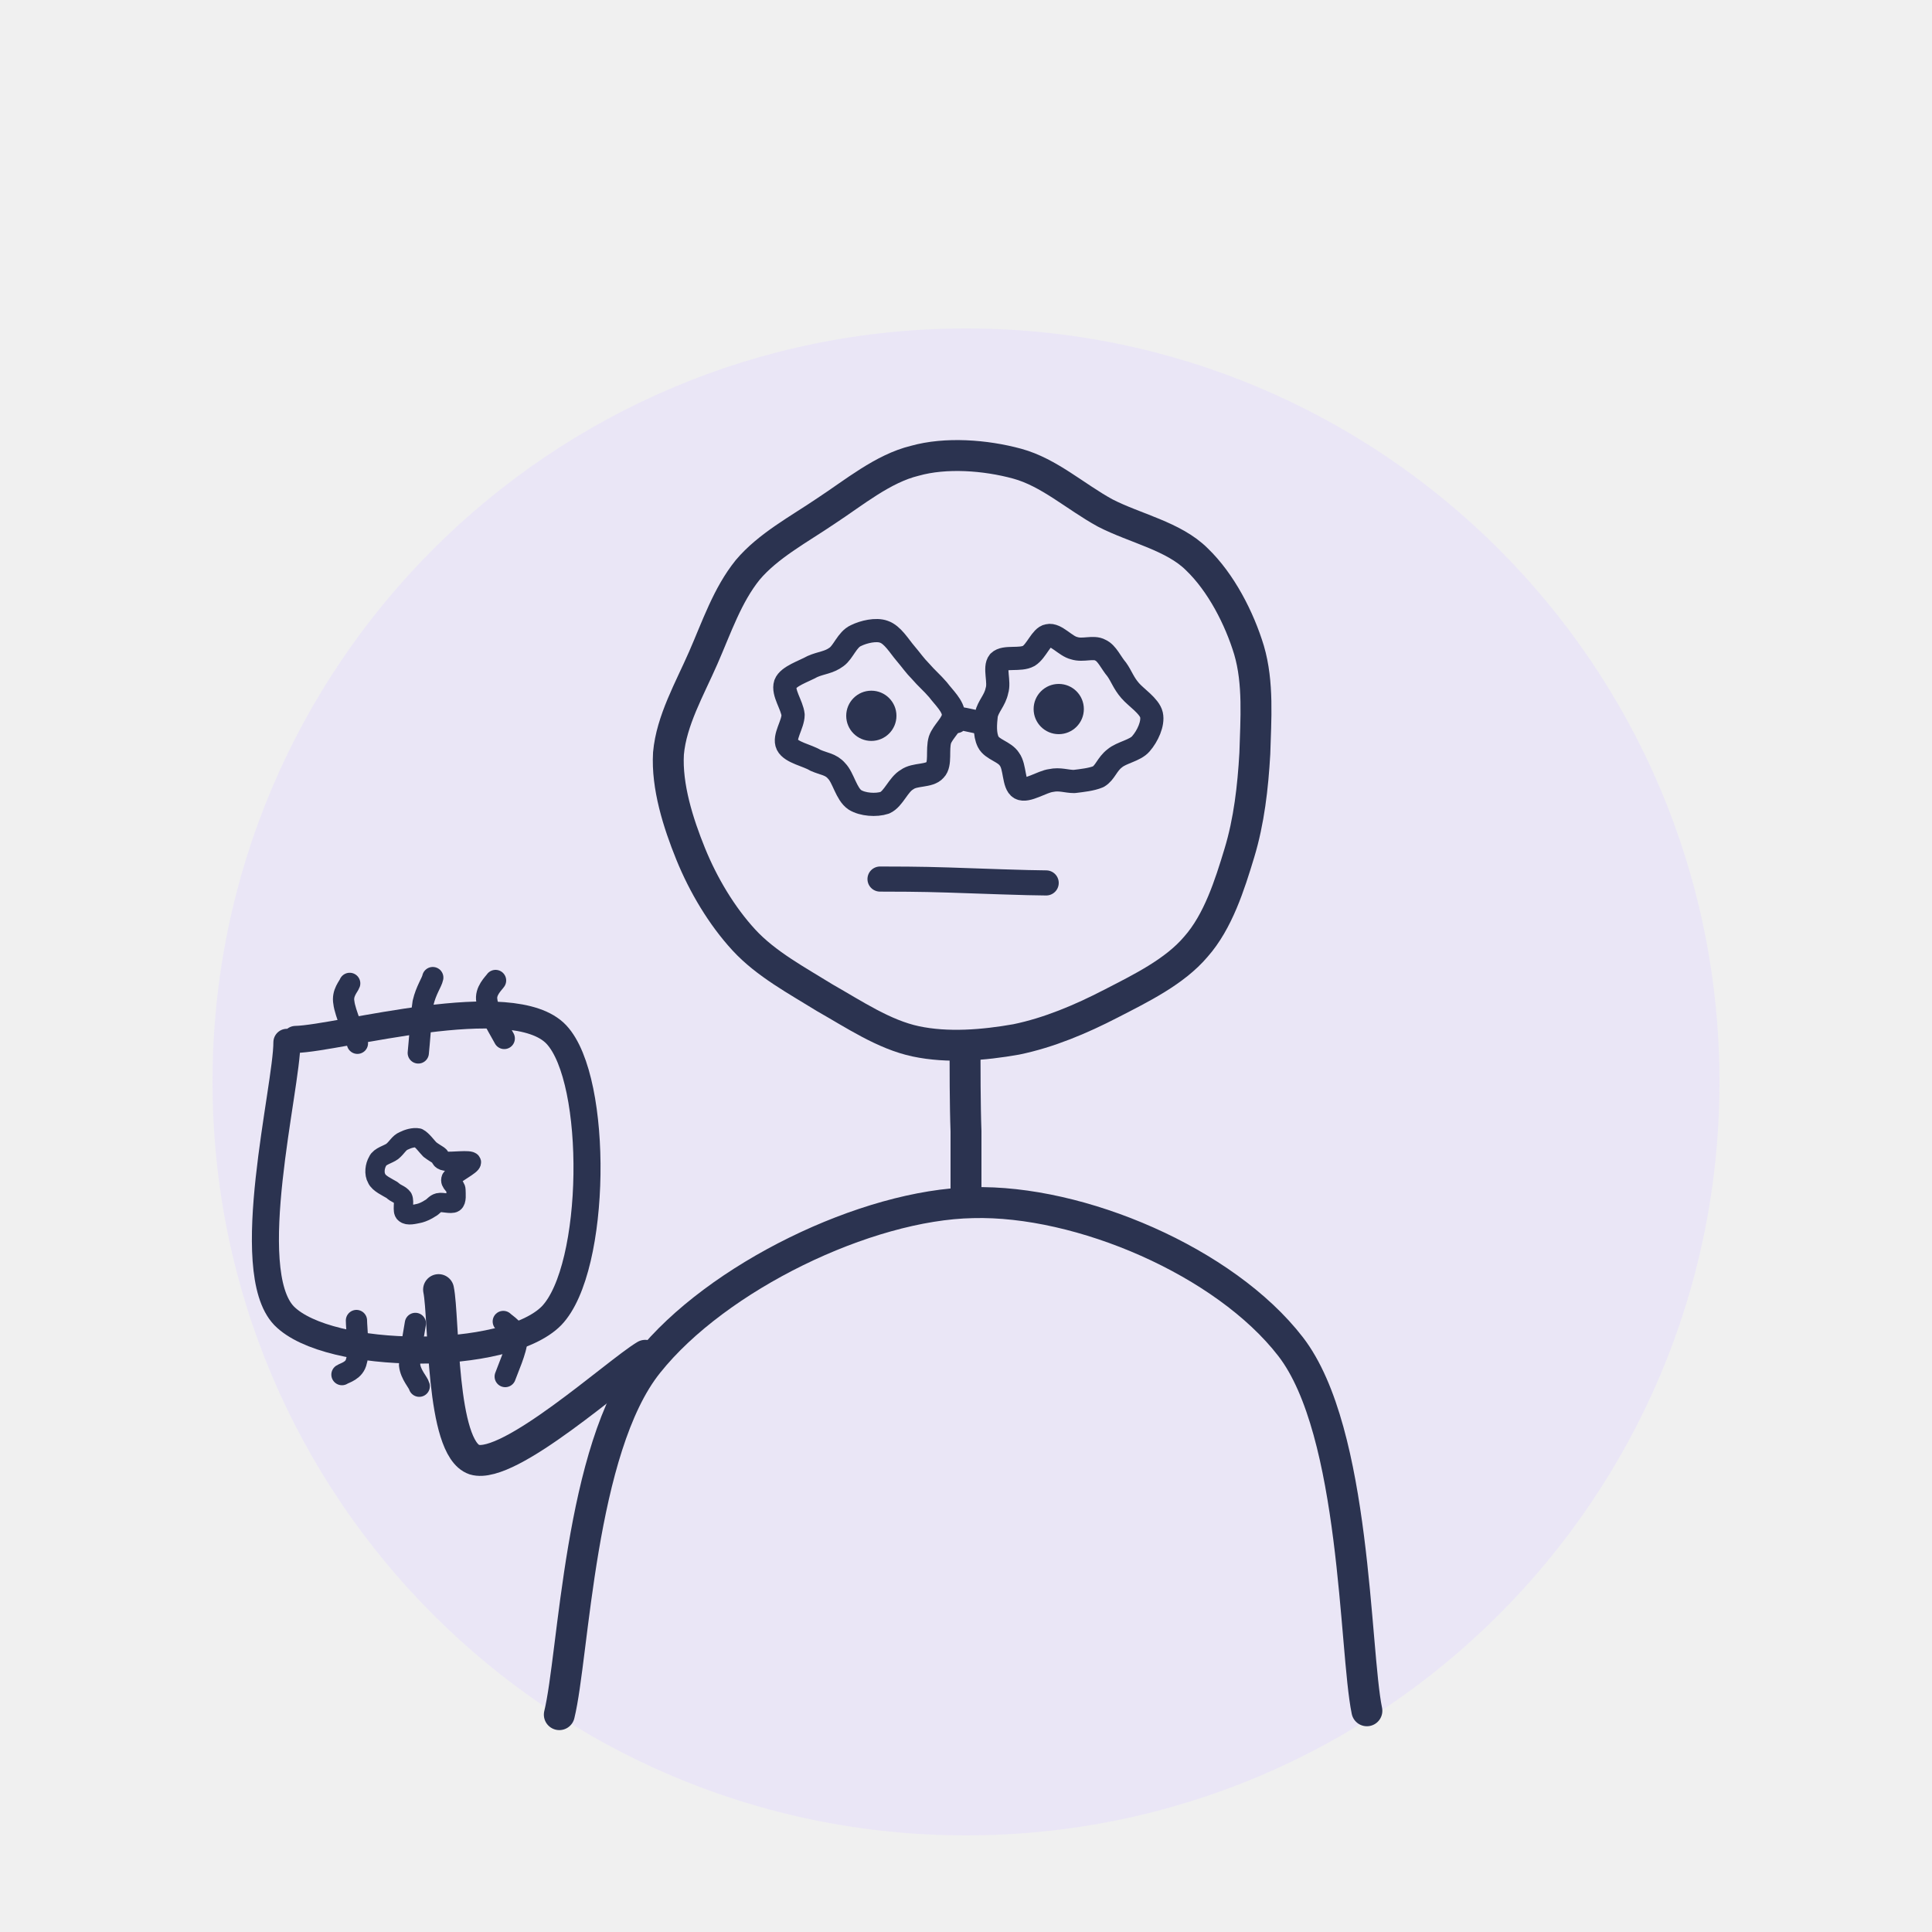
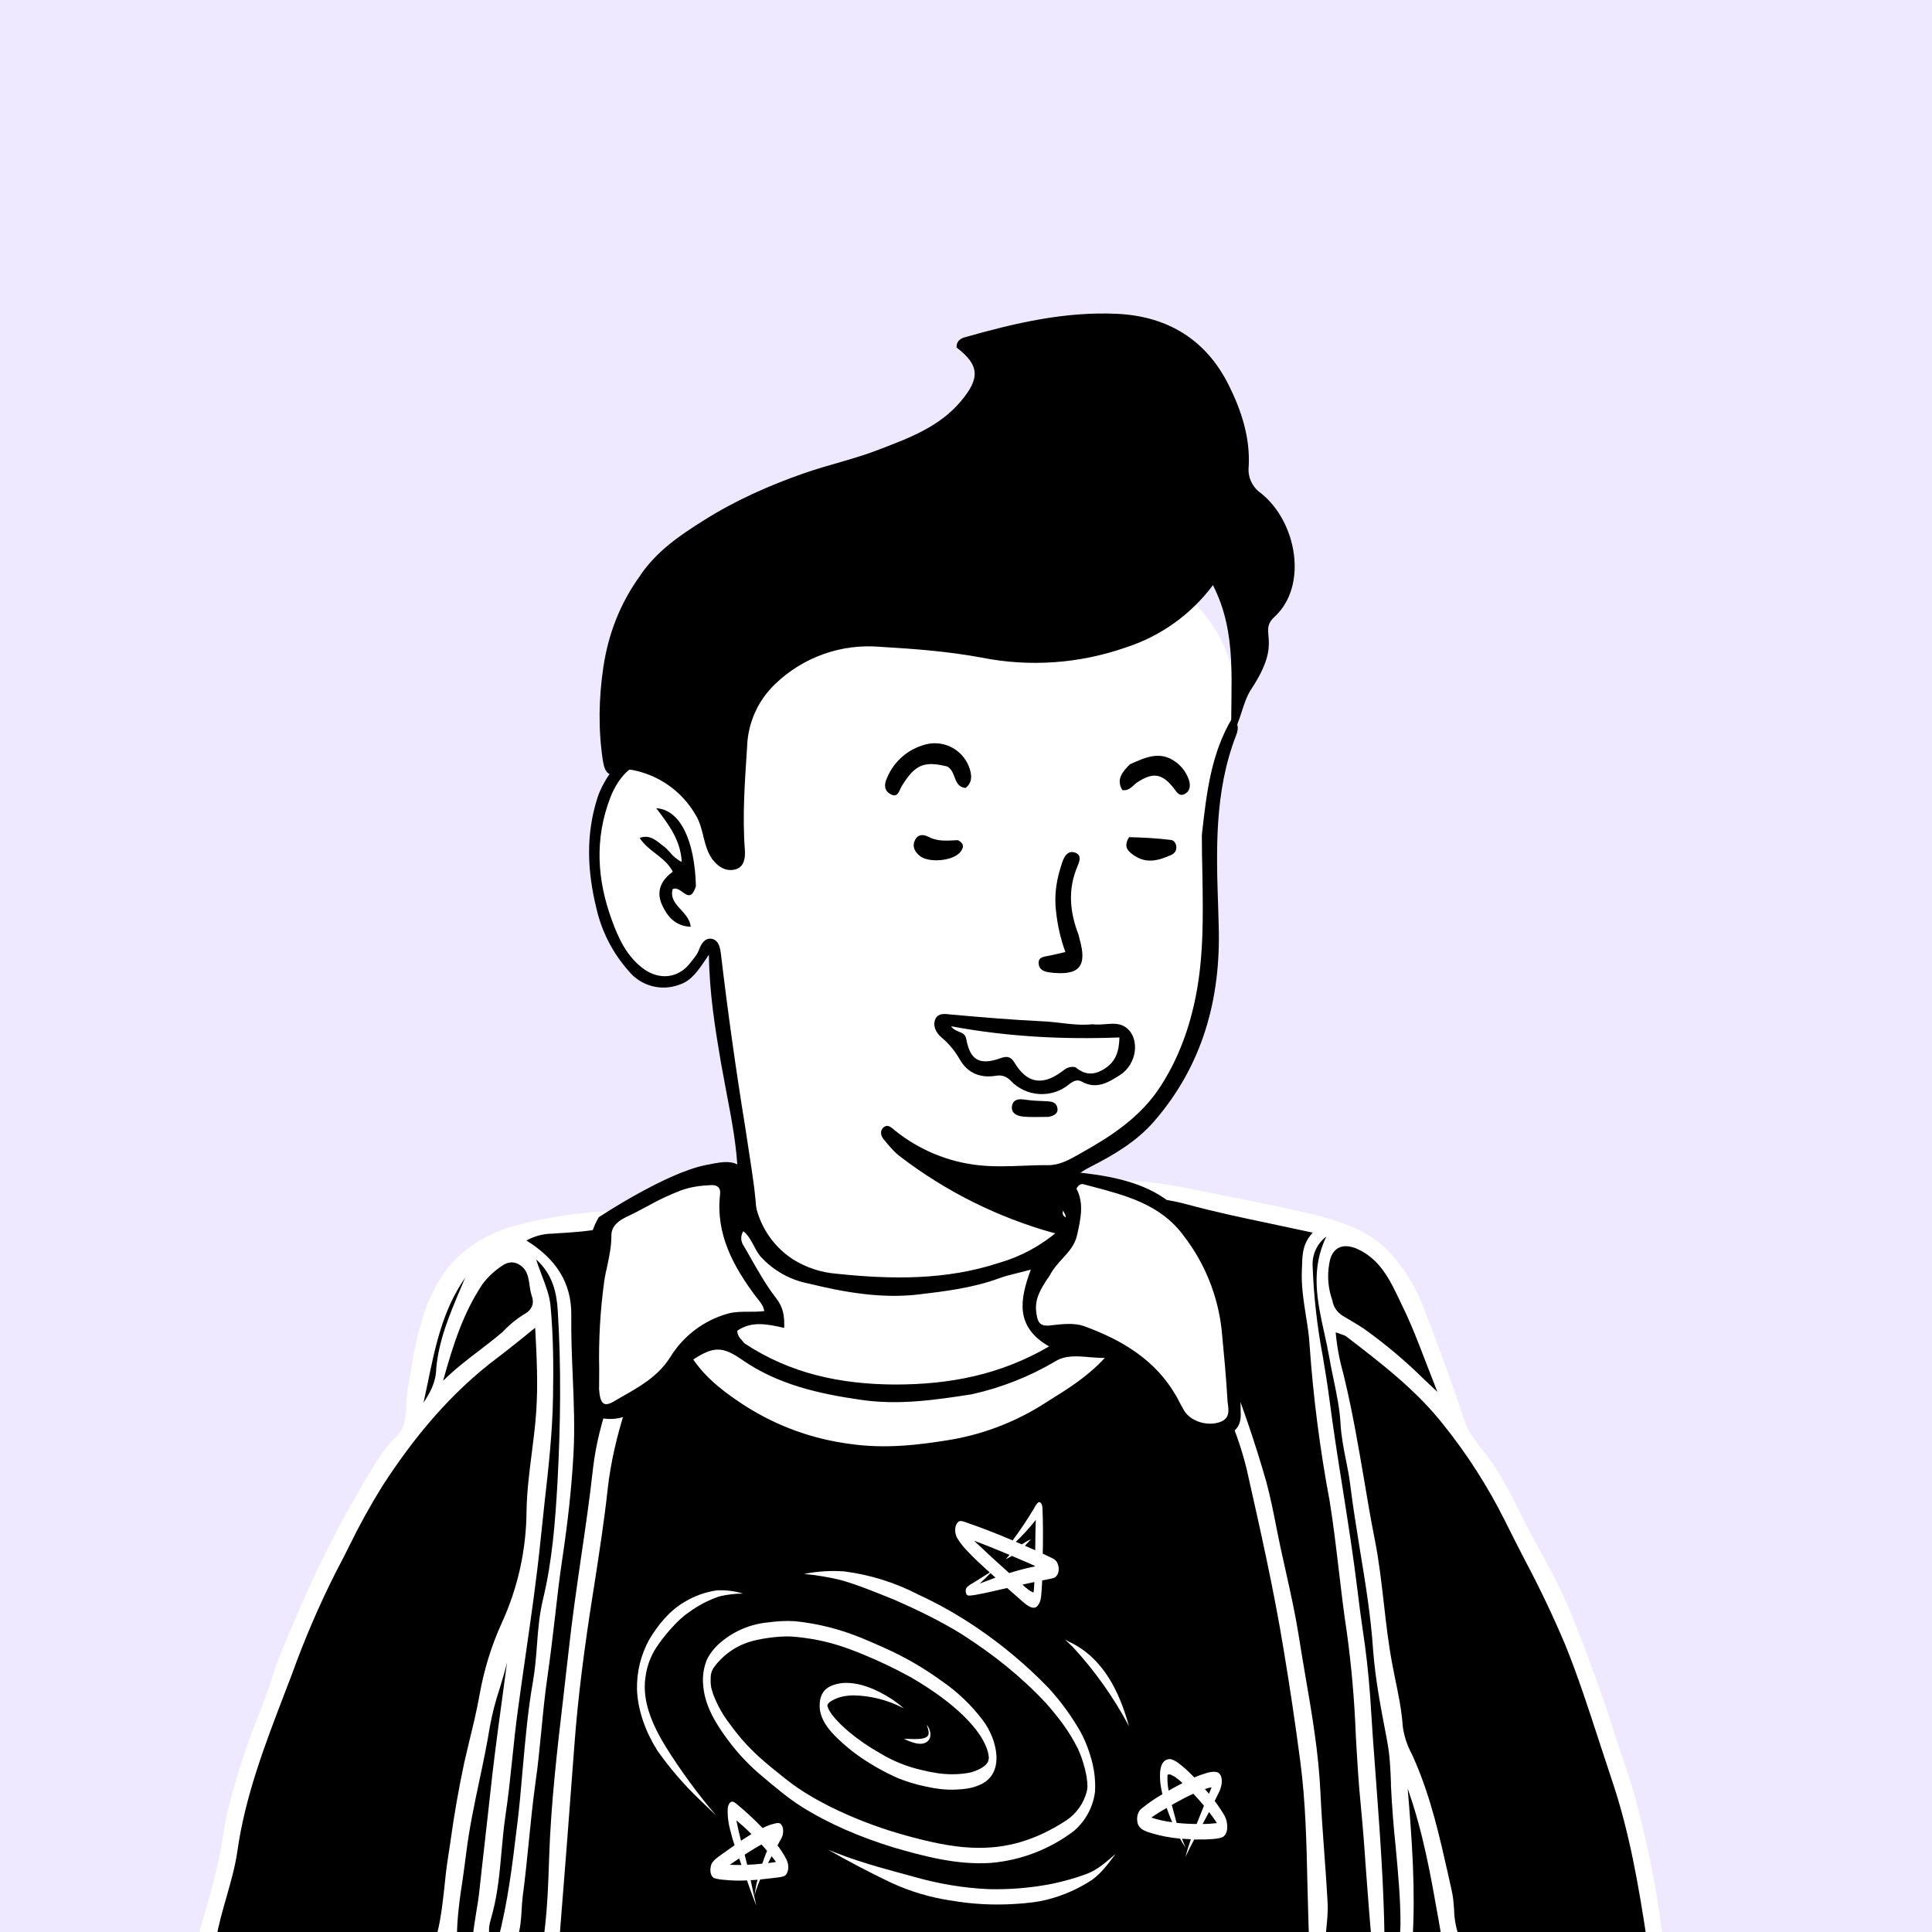
- <svg xmlns="http://www.w3.org/2000/svg" viewBox="0 0 200 200" width="200" height="200" role="img" aria-hidden="true">
-   <circle cx="100" cy="112" r="78" fill="#e6defc" opacity="0.55" />
-   <path d="M128.3,88.3 C127.3,91.6 126.1,95.4 123.8,98.0 C121.6,100.6 118.1,102.3 115.0,103.9 C111.9,105.5 108.6,106.9 105.2,107.6 C101.8,108.2 98.1,108.5 94.8,107.8 C91.5,107.1 88.4,105.0 85.4,103.3 C82.5,101.5 79.3,99.8 77.0,97.3 C74.7,94.8 72.8,91.6 71.5,88.4 C70.2,85.2 69.0,81.4 69.2,78.0 C69.5,74.6 71.4,71.3 72.8,68.1 C74.2,64.9 75.3,61.6 77.4,59.0 C79.5,56.5 82.7,54.8 85.5,52.9 C88.4,51.0 91.4,48.5 94.7,47.7 C97.9,46.8 102.0,47.1 105.3,48.0 C108.6,48.9 111.3,51.4 114.4,53.1 C117.5,54.7 121.5,55.5 123.9,57.9 C126.4,60.3 128.3,64.0 129.3,67.3 C130.3,70.7 130.0,74.5 129.9,78.0 C129.7,81.5 129.3,85.0 128.3,88.3" fill="none" stroke="#2b3350" stroke-width="3.2" stroke-linecap="round" stroke-linejoin="round" />
-   <circle cx="90.2" cy="74.1" r="2.6" fill="#2b3350" />
-   <circle cx="109.6" cy="73.4" r="2.6" fill="#2b3350" />
-   <path d="M91.1,91.0 C92.2,91.0 95.3,91.0 98.2,91.1 C101.1,91.2 106.6,91.4 108.3,91.4" fill="none" stroke="#2b3350" stroke-width="2.6" stroke-linecap="round" stroke-linejoin="round" />
-   <path d="M99.9,108.8 C99.9,110.1 99.9,114.5 100.0,117.1 C100.0,119.6 100.0,123.1 100.0,124.3" fill="none" stroke="#2b3350" stroke-width="3.2" stroke-linecap="round" stroke-linejoin="round" />
-   <path d="M57.9,177.5 C59.4,171.4 60.0,149.9 67.1,141.1 C74.2,132.2 89.7,124.7 100.7,124.5 C111.8,124.2 126.8,130.6 133.6,139.4 C140.4,148.2 140.2,170.8 141.5,177.1" fill="none" stroke="#2b3350" stroke-width="3.2" stroke-linecap="round" stroke-linejoin="round" />
-   <path d="M97.3,76.6 C97.0,77.6 97.4,79.1 96.8,79.7 C96.2,80.4 94.7,80.1 93.9,80.7 C93.0,81.2 92.5,82.7 91.6,83.1 C90.7,83.4 89.3,83.3 88.5,82.8 C87.6,82.2 87.3,80.5 86.6,79.8 C86.0,79.1 85.3,79.1 84.4,78.7 C83.6,78.2 81.9,77.9 81.5,77.1 C81.1,76.3 82.1,75.0 82.1,74.0 C82.0,73.0 81.0,71.7 81.3,70.8 C81.6,70.0 83.2,69.5 84.1,69.0 C85.0,68.6 85.8,68.6 86.6,68.0 C87.3,67.5 87.7,66.2 88.6,65.8 C89.4,65.4 90.7,65.1 91.5,65.4 C92.4,65.7 93.1,66.9 93.7,67.6 C94.3,68.3 94.7,68.9 95.3,69.5 C95.9,70.2 96.5,70.7 97.1,71.4 C97.7,72.2 98.7,73.1 98.7,74.0 C98.7,74.9 97.6,75.7 97.3,76.6" fill="none" stroke="#2b3350" stroke-width="2.4" stroke-linecap="round" stroke-linejoin="round" />
-   <path d="M118.1,77.0 C117.5,77.7 116.1,77.9 115.4,78.5 C114.6,79.1 114.4,80.0 113.7,80.4 C113.0,80.7 112.0,80.8 111.2,80.9 C110.4,80.9 109.7,80.6 108.8,80.8 C107.9,80.9 106.3,82.0 105.6,81.6 C104.9,81.2 105.1,79.4 104.5,78.6 C104.0,77.8 102.7,77.6 102.3,76.8 C101.9,76.0 102.0,74.9 102.1,74.0 C102.3,73.1 103.0,72.5 103.2,71.5 C103.5,70.6 102.9,69.1 103.4,68.5 C104.0,67.9 105.6,68.4 106.5,67.9 C107.3,67.4 107.8,65.9 108.5,65.8 C109.3,65.6 110.3,66.9 111.2,67.1 C112.1,67.4 113.2,66.9 113.9,67.3 C114.6,67.6 115.0,68.6 115.6,69.3 C116.1,70.0 116.3,70.7 117.0,71.5 C117.6,72.2 119.0,73.1 119.2,74.0 C119.4,74.9 118.8,76.2 118.1,77.0" fill="none" stroke="#2b3350" stroke-width="2.4" stroke-linecap="round" stroke-linejoin="round" />
-   <path d="M99.0,74.7 C99.1,74.6 99.0,74.4 99.4,74.4 C99.8,74.4 101.2,74.8 101.6,74.8" fill="none" stroke="#2b3350" stroke-width="2.4" stroke-linecap="round" stroke-linejoin="round" />
-   <path d="M66.8,140.3 C63.8,142.1 52.7,152.2 49.1,151.1 C45.6,149.9 46.0,136.4 45.4,133.5" fill="none" stroke="#2b3350" stroke-width="3.2" stroke-linecap="round" stroke-linejoin="round" />
-   <path d="M30.6,107.6 C35.1,107.5 53.1,102.3 57.6,107.1 C62.0,111.8 61.8,131.3 57.1,136.2 C52.4,141.0 34.0,140.9 29.4,136.2 C24.9,131.5 29.7,112.6 29.7,107.9" fill="none" stroke="#2b3350" stroke-width="2.8" stroke-linecap="round" stroke-linejoin="round" />
-   <path d="M37.0,108.0 C36.8,107.3 35.7,104.8 35.6,103.8 C35.4,102.8 36.1,102.1 36.2,101.8" fill="none" stroke="#2b3350" stroke-width="2.2" stroke-linecap="round" stroke-linejoin="round" />
-   <path d="M36.9,136.7 C36.9,137.4 37.2,140.0 36.9,140.9 C36.7,141.9 35.7,142.1 35.4,142.3" fill="none" stroke="#2b3350" stroke-width="2.2" stroke-linecap="round" stroke-linejoin="round" />
-   <path d="M43.3,109.0 C43.4,108.1 43.6,105.1 43.8,103.8 C44.1,102.5 44.7,101.7 44.8,101.2" fill="none" stroke="#2b3350" stroke-width="2.2" stroke-linecap="round" stroke-linejoin="round" />
-   <path d="M43.0,137.0 C42.9,137.7 42.4,140.2 42.4,141.3 C42.5,142.3 43.3,143.1 43.4,143.5" fill="none" stroke="#2b3350" stroke-width="2.2" stroke-linecap="round" stroke-linejoin="round" />
-   <path d="M52.2,107.5 C51.9,106.9 50.5,104.7 50.4,103.6 C50.2,102.6 51.1,101.8 51.3,101.5" fill="none" stroke="#2b3350" stroke-width="2.2" stroke-linecap="round" stroke-linejoin="round" />
-   <path d="M52.1,136.8 C52.4,137.1 53.5,137.7 53.5,138.7 C53.5,139.7 52.5,141.9 52.3,142.5" fill="none" stroke="#2b3350" stroke-width="2.2" stroke-linecap="round" stroke-linejoin="round" />
-   <path d="M47.2,123.2 C47.2,123.6 47.3,124.3 47.0,124.5 C46.7,124.7 45.8,124.4 45.4,124.5 C45.0,124.6 44.9,124.9 44.5,125.1 C44.2,125.3 43.8,125.5 43.4,125.6 C42.9,125.7 42.2,125.9 41.9,125.6 C41.6,125.4 41.9,124.4 41.7,124.0 C41.4,123.6 41.0,123.6 40.6,123.2 C40.1,122.9 39.2,122.5 39.0,122.0 C38.7,121.5 38.8,120.7 39.1,120.2 C39.3,119.7 40.2,119.5 40.6,119.2 C41.1,118.8 41.3,118.3 41.8,118.1 C42.2,117.9 42.8,117.7 43.3,117.8 C43.7,118.0 44.2,118.7 44.5,119.0 C44.9,119.3 45.1,119.4 45.4,119.6 C45.7,119.8 45.5,120.1 46.1,120.2 C46.7,120.3 48.7,120.0 48.8,120.3 C48.9,120.6 47.0,121.5 46.7,122.0 C46.5,122.5 47.2,122.7 47.2,123.2" fill="none" stroke="#2b3350" stroke-width="2.0" stroke-linecap="round" stroke-linejoin="round" />
+ <svg xmlns="http://www.w3.org/2000/svg" viewBox="0 0 1744 1744" fill="none" shape-rendering="auto" width="240" height="240">
+   <mask id="viewboxMask">
+     <rect width="1744" height="1744" rx="0" ry="0" x="0" y="0" fill="#fff" />
+   </mask>
+   <g mask="url(#viewboxMask)">
+     <rect fill="#efe9ff" width="1744" height="1744" x="0" y="0" />
+     <g transform="translate(531 487)">
+       <path d="M554 727.7c-99.2 297-363.8 388.6-503.7 19.8-19.3-50.7 31-69.5 66.2-91.9 24.1-15.3 36.8-28.5 35.3-42.2-7-64.4-36.9-243.8-36.9-243.8l-3-5.8s.7-1.6-2.2 1.2c-3 3-9.9 34.2-37 34.2-24.5 0-49.2-10.9-61-86.3C7.2 285.6 9.6 214 40 201c12.5-5.3 24-7.2 35.2-.8 11.3 6.4-13-22 112-126C268.4 6.4 396.7-3.5 448.5 8 500.3 19.5 552 44.8 574.9 98.5c27.8 65-25.9 114.3-14 262.5-2.2 53.6.8 171.2-146.6 210.6-28 7.5-19.3 48.4 22.7 58.4 67 21 117 72.3 117 97.9" fill="#fff" />
+       <path fill-rule="evenodd" clip-rule="evenodd" d="m554 266.2.1-1.4c4.1-36.4 8.2-71.7 27.1-103.4 6.5 4.4 5.7 10 3.7 15.2-19.9 51.2-18 104.4-16.2 157.6l.4 14c2.1 66.4-14.5 126.8-58.7 177.5-15.4 17.6-35.8 29.8-56.5 40.3-21.4 11-25.9 20.1-19.2 43.6l.8 2.6c1.4 3.9 2.8 7.9-1 11.8-4.5 4.6-9.5 3.3-14.8 1.8l-.6-.1a406.4 406.4 0 0 1-137-68.3c-6-4.4-10.8-10.3-15.5-16.1l-.3-.4c-2.5-3-3-7.8.5-10.4 3.3-2.5 5.8-.5 8.7 1.8l1 .9a145.5 145.5 0 0 0 76.3 31.7c13.4 1.4 26.6.9 40 .4 7.4-.3 14.8-.6 22.3-.5 10.2 0 18.7-4.7 26.7-9.2l2.8-1.6c27.8-15.5 54.3-32.8 72.2-60.7 16.1-25 25.9-52.2 31.6-80.9 7.2-36.1 6.6-72.7 6-109.8-.3-12-.5-24.2-.5-36.4ZM50.6 190.8c21.9-1.7 34 11.2 44.3 26.3a140.4 140.4 0 0 1 22.4 61.5c.5 3.7 1 7.6-1.2 11.3-4.5.6-4.9-3-5-5.6-.5-20.7-9.7-38.7-18.9-56.1-6.6-12.5-16.2-24.6-31.4-27.6-17.2-3.5-33 12-40.8 32.2-14.5 37.6-12 74.6 1.4 111 5.8 15.9 13.1 32.1 27.8 43.2 14.8 11.3 32.7 9.3 43.6-5.7l2-2.5c2-2.6 4-5.1 5-8 2.1-5.8 5.4-11.2 11.3-10.4 6.8 1 8 8.3 8.7 14a3661 3661 0 0 0 22 156.7l5.9 38.8c2.6 17.1 5.6 41.7 3.6 52.1a28 28 0 0 0-.3 2.2c-.4 2.8-.6 5-4.2 5.5-4.9.8-7-2-7.7-6.4-2.3-17-3-23.6-4-49.6-.9-25.2-5.6-50-10.4-74.9l-5-27c-5.2-30.8-10.3-62-10.8-97l-2 3c-7.6 11.3-13.7 20.5-24.5 24a40.5 40.5 0 0 1-46.1-12.5 127.8 127.8 0 0 1-28.8-55.8c-8.4-34-9.9-67.1.9-100.6 5.2-16.1 23.7-44.7 42.2-42Zm34.6 127.5c4.4 3.2 8.4 6 12-5.4-1.1-42.2-14.7-69.2-35.8-70.3 11.2 14.6 22 28.8 23 48.5a32.3 32.3 0 0 1-10.7-8.8c-2-2.2-4-4.4-6.5-6l-3-2.4c-4.8-3.6-9.7-7.4-17.8-4.5 3.8 5.8 9 10 14.3 14 6 4.7 12 9.3 15.6 16.5-10.6 7.7-15.2 17.7-9.7 29.9 4.8 10.5 11.9 19.2 25.9 19.8-.6-6.3-4.7-10.9-8.8-15.4-5-5.4-9.7-10.6-7.5-18.6 3.2-1.5 6.2.7 9 2.7Z" fill="#000" />
+     </g>
+     <g transform="translate(178 1057)">
+       <path d="M1315.7 690.1 7 691s73-276.9 92.4-308.7c19.4-31.7 97.5-138.7 96.7-156.9-1-18.1 1.4-82.7 14.6-108.2C224 91.6 266 56.6 282.4 54c16.4-2.6 71.6-5.1 106.2-13.7C423 32 455 21.4 490 21.4c5.7 0 .2 12.3.2 12.3S492 154.6 655 162.2C776.6 167.8 816.8 46 816.8 46s-26.7-23.5-18.6-24.2c95.6-8 145.8 13 174.8 18.6 26.7 5.1 49.2 5.1 76 23.9 30.6 21.5 46.5 70.2 80.8 144.8 39.4 85.5 194.2 345 185.9 481.6" fill="#000" />
+       <g fill-rule="evenodd" clip-rule="evenodd" fill="#fff">
+         <path d="M1003.7 694c-.7-16.8-1-33.6-1.5-50.4-.8-36.8-1.6-73.5-6.4-110.3a2971 2971 0 0 0-15-100.8c-9-55-21.3-109.5-33.6-164A302 302 0 0 0 928 214c-5.7-13-10.4-26.2-15.2-39.4-5.5-15.1-11-30.3-17.8-45-1.2-2.5-2.7-4.9-4.2-7.3-3-4.5-6-9.2-7.5-16.2-47.5 92.4-120.5 140.3-223.3 140.7-101.2.5-176-45.6-230.6-128.8a57.7 57.7 0 0 0-16 25.7l-1.4 3.3c-18.6 45.4-36 91-41.5 140.6-3.1 28.6-7.6 57.3-12 85.9l-1.8 11.3c-7 44.7-13 89.6-16.3 134.8A27816 27816 0 0 1 327 693c-4.7 1-9 1-14.5 1 3.5-24.4 4.4-49.3 5.2-74 1.6-49.1 7.3-97.8 13-146.5a6382 6382 0 0 0 4.6-40.2c3-27.7 7-55.3 11-83 4-27.1 8-54.3 11-81.7 5-43.5 22-84.2 40-124.2l.8-1.9c10.5-23.2 20.9-46.2 37.6-65.8C448.5 61.5 463 48 480.4 38c14-8 18.5-6.4 23.1 8.9 9.6 31 26.3 57.8 53.3 76 42.8 28.8 89.1 41.8 141.4 26.6 36.4-10.5 66.6-28.8 88.3-59.5 8.4-12 16-24.7 18.5-39.6l-5.6-2.1c-4.3-1.6-8.5-3.1-12.6-5-3-1.2-6.7-2.9-5.2-7.3 1.3-3.3 4.2-5.8 8-5.3 33 4.5 64.4 11.7 86.3 40.7a341.9 341.9 0 0 1 47.4 88.3l7.5 20A1090 1090 0 0 1 965.2 281c3.6 13.6 6.4 27.4 9.1 41.3l3.6 17.6 5.2 23.5c4 18 8 36 10.9 54 2 12.5 4 25 6.2 37.5 6.1 35.4 12.2 70.9 13.8 107 .8 17.8 2.1 35.5 3.4 53.3 1.1 15 2.2 30 3 44.9.5 8.1-.4 16.3-1.2 24.8l-.8 8.4c-4.9.7-9.8 1-14.7.8ZM818.6 60.5c-8 18.2-15.8 36.5-29.3 51.7-34.3 38.7-78.8 56.4-129.4 57.9-34.1 1-67.6-6-97-24.7-28.6-18.2-53-40.3-65-73.3l-1.3-3.6c-2-5.8-4-11.8-8.6-15.8-13.2 3-16.7 11.1-14.6 22.7.4 1.8.6 3.8.9 5.7.5 4 1 7.9 2.4 11.5 12.5 35 37 60.8 68.3 79.6a204.4 204.4 0 0 0 80.8 28.2c60.4 7.4 116.6-.5 166.4-37.4 30.3-22.4 48.9-52 53.4-89.5 1.7-14.8-7.2-21.7-24.7-18.4l-2.3 5.4ZM457.3 76c20 81 77 120 153.7 137 39 9.8 76 8.1 113.2-1.4 41.3-10.6 77.6-29 104.8-62.4 16.6-20.5 28.9-43.2 29.3-70.8 15 7.8 16.5 13 6.5 31.6a227.7 227.7 0 0 1-96.7 96.8c-46.4 23.8-96.3 30-148.6 22.3-54.1-8-98.7-33.3-137.7-69.6-14-13-24.7-29-35.2-44.9l-6.8-10.1c-2.7-4-1-7.2 1.7-10.3L452.2 82l5-5.8Z" />
+         <path d="M215.1 694c4.5-15.3 6.2-31 8-46.9.8-7.9 1.6-15.8 2.8-23.7l2.7-17.9a976 976 0 0 1 12.5-71.5l4.8-20.4c3.2-13.1 6.4-26.3 8.8-39.7 4-22.8 10.7-45 20.3-66a246 246 0 0 0 22.3-101c.3-17.5 2.5-34.7 4.7-52 1.6-12.8 3.3-25.6 4.1-38.5 1.6-24.4.4-48.5-1-74.8-3.9 3-7.5 6-11 8.9-7.6 6-14.8 11.9-22.1 17.4-42.9 32-76.3 72.4-105 116.8a604.3 604.3 0 0 0-29.8 54c-3.7 7.5-7.5 14.9-11.4 22.2a819.1 819.1 0 0 0-40.2 93.2l-6.5 17c-17.8 46.4-35.8 93.2-42.8 142.8-2 14.2-6 27.9-9.9 41.7-3.5 12.2-7 24.5-9.3 37.4-5.5 1-10.8 1-17.1 1l2.8-9.7c8.4-29.2 17-58.5 21.3-89 2.2-15.4 6.7-30.6 11.1-45.6l3.1-10.4a539.5 539.5 0 0 1 16-45c5-13 10-25.9 14-39.1 5-15.7 11.6-30.9 18.2-46l7.2-16.8a996.4 996.4 0 0 1 59-115l.4-.6c7.4-12.7 15-25.8 26-36.3 8.7-8.2 9.2-18.8 9.7-29.3a102.8 102.8 0 0 1 2.3-20c5-31.3 10.2-62.8 26.3-90.7 16.7-29.1 44.5-45.3 77-53C318 41.7 342 38 366.3 36.6c10-.7 19.7-3.8 29.6-7 5.2-1.6 10.5-3.3 15.8-4.6 5-1.2 10-2.6 15-4 19.2-5 38.3-10.1 58.5-9.2h1c4.1.1 8.3.3 9 5.4.6 5-3 5.7-6.6 6.4l-2 .4-42 9.8c-26.4 6.2-52.8 12.5-79.4 18.2-11.5 2.4-23.5 3.2-35.4 4-3 .2-6 .3-8.9.6a49 49 0 0 0-23.7 6.2c25.8 16 41 37.4 40.5 68-.2 18 .5 36.2 1.3 54.3 1 23.8 2 47.6.6 71.5-1.7 31-5.3 62-9.9 92.8-2.7 17.9-4.8 36-6.8 54-2 17-4 34-6.4 50.9-2.5 16.8-4.2 33.8-5.8 50.7-1.6 15.6-3 31.3-5.3 46.9-2.5 18.3-4.4 36.6-6.2 55-1.6 16-3.2 31.8-5.3 47.6-.5 4-.8 8.1-1 12.2-.5 8.6-1 17.3-4.1 26.2-5.6 1-11.3 1-17 .1 8.7-33.2 12.7-66.8 16.7-100l.5-3.8c2-16.3 3.4-32.6 4.8-49 2.4-26.7 4.7-53.4 9.4-79.9 1.8-10.6 2.7-21.4 3.5-32.2 1-14 2.2-27.9 5.5-41.6 8.3-34.4 11-69.8 13-104.9 2.8-51.6 3.5-103.6.3-155.3-1-16.4-4.6-33-19.5-46.4 1.5 4.9 3.3 9.6 5 14.1 3.7 9.7 7.2 18.8 8 28.2 2.5 27.1 2.7 54.5 2.2 81.8-.5 31.9-4 63.5-7.6 95.1l-3.5 32.9c-3.6 35.8-8.8 71.4-13.9 107-2.3 15.9-4.6 31.8-6.7 47.6-2 14.4-3.5 28.8-5 43.2-1.8 17.3-3.6 34.7-6.2 51.9-1.6 11-2.6 21.9-3.6 32.9-1.6 18.3-3.3 36.6-7.9 54.5l-1 3.7c-1.9 6.7-4 13.9-.5 21-5.6.2-11.2-.1-16.7-1 .7-7.7 2-15 3.1-22.4 1.1-6.5 2.2-13 2.9-19.4 1.4-13.5 3-27 4.5-40.4l5-44.7c3-28.7 6.8-57.2 10.7-85.8l4.9-36.5c-1.9 8-4.3 15.9-6.7 23.8a249 249 0 0 0-8.8 34.2c-2.7 16.5-6.1 33-9.6 49.3-4.5 21.3-9 42.7-11.7 64.4-.9 7.5-2 15-3 22.4-2.8 18.6-5.6 37.2-5.4 56.2h-19.3Zm60.3-548.3a93.6 93.6 0 0 1 20.5-16.8c6.7-3.8 8.5-9.9 6.1-16.2-1-3-1.6-6.4-2-9.7-1.1-7.8-2.3-15.6-11.6-19.6-5-2-9.9-.2-13.3 2.3a70.5 70.5 0 0 0-17.5 16.4c-17.2 25.7-26.6 54.6-35.6 87.3 11-10.8 22.1-19.3 33.3-27.8 6.7-5.2 13.4-10.3 20-15.9Zm-37.6-39.6c-9.9 23.3-19.7 46.6-22 72.1-.3 13-5.7 22.1-11.5 31l3.8-17.8c6.8-33 13.6-66.1 33.8-95l-4.1 9.7ZM1277.2 550.3c15.7 46.5 24 95 31.4 143.7 5.4 0 9.8 0 14.4-1.1a868.9 868.9 0 0 0-21.2-112.8l-.1-.5c-4.1-17.4-9.8-34.3-15.5-51.3l-5-14.8a1478.4 1478.4 0 0 0-43.2-119.3c-8.7-20.5-19.4-39.9-30.2-59.3-4.6-8.4-8.8-17-13.1-25.4-9.3-18.6-18.7-37.2-31.5-54l-4-5.1c-5.8-7.3-11.7-14.7-14.5-23a2217 2217 0 0 0-36.7-101.6 153.9 153.9 0 0 0-32.5-53.3c-20.2-20.8-47.4-28.3-74.3-34.7-22.7-5.3-45.6-9.9-68.6-14.4l-39.9-8c-33.8-7-68.5-9-102.9-6-5.4.5-9.8 1.7-11.8 10.5 14.4 1.6 28.8 2 43.2 2.4 24 .6 48 1.3 71.6 7.7 25 6.8 50.5 12.2 76.7 17.7l37.5 8c-9 9.7-9.3 19.2-9.6 28.7l-.2 4.5c-.7 13.9 1.4 27.4 3.5 41 1.5 9.2 3 18.5 3.5 27.9a1224.2 1224.2 0 0 0 18 139.8c3.4 21 5.9 42.2 8.4 63.4 2.2 18.8 4.4 37.6 7.3 56.3a954 954 0 0 1 8 92.7c1.2 21 2.4 42.1 4.5 63.1 2 20.8 3.6 41.7 5 62.7 1.5 19.4 2.9 38.8 4.7 58.2h11.7c-.6-48.6-4.2-97-7.8-145.5-1.9-24.9-3.7-49.7-5.2-74.6a756.8 756.8 0 0 0-7-61.9c-1.5-10.6-3-21.2-4.2-31.8-3.8-31.4-8.7-62.6-13.6-93.7-4.3-26.9-8.5-53.7-12-80.7-1.7-13-3.8-26-6-38.9a539 539 0 0 1-9.1-81 31.2 31.2 0 0 1 12.4-26.7c-14.5 29.7-8.2 58.4-1.9 87 1.7 7.6 3.3 15 4.6 22.5 1.1 6.6 2.5 13.2 3.9 19.8 2.7 13.2 5.5 26.4 6.2 39.8.6 11 2.7 21.7 4.8 32.3 1.5 7.4 3 14.9 3.9 22.4 2.4 19.6 5.6 39 8.7 58.4 5 30.3 10 60.6 12 91.3 2 26.2 7 52.3 12 78.2l.7 3.9c2.4 12.6 3 25.5 3.4 38v2a951 951 0 0 0 4.2 54.7c2.2 23.7 4.5 47.4 4.4 71.2l-.2 4.4c-.2 2.4-.3 5-.2 7.9 3.8.8 7.5 1 11.3 1 2.7-44.8-.4-89.4-4.4-136.4 14 39.4 20.8 78.4 27.8 118l3 17.3c5.4 1 10.9 1 16.3.2a76.5 76.5 0 0 1-5.2-26.4c-.4-5.6-.8-11-2-16.4l-3.2-14.4c-7.8-34.7-15.6-69.4-29.8-102.4l-3-6.8a73 73 0 0 1-8.3-25c-1-14.8-4-29.3-7-43.7l-2.4-12.2c-3.5-18.3-5.6-36.8-7.7-55.3-2.2-19-4.3-38-8-56.7-3.7-18.6-6.9-37.3-10-56-5-29.2-10-58.4-16.8-87.3l-2-8.3a201.9 201.9 0 0 1-6.7-36.5l4.4 1.5c2.4.8 4.2 1.4 5.6 2.5l1 .8c31 23.8 62 47.7 86.3 78.6a483 483 0 0 1 55.3 86.3c5.9 12 12 23.7 18 35.5a943 943 0 0 1 36.7 77c11.6 28.7 21.1 58 30.6 87.2l11.6 35.2ZM1036.1 132c-6.1-3.4-10.3-8.1-11.4-15.2a64.1 64.1 0 0 1-2.8-33c2.2-15.1 12.6-19.4 26.2-13 19.7 9.3 28.4 27.3 36.8 44.8l2.6 5.5c8.2 16.6 14.9 34 22 52.6l10 25.7-11.4-10.7a448.2 448.2 0 0 0-54.8-46.2c-5.6-3.7-11.4-7.1-17.2-10.5Z" />
+       </g>
+       <path d="M428.7 11.3c45.2-21.2 59.5-10 59.5-10s-1.3 12.1 7.9 43c19.2 65 123.7 66 159 61.8 37.1-4.5 125.8-30.2 131-51.7 10-42-16.9-45.2-.8-46.5 16.1-1.4 85.1-.8 133 74.3 2.4 3.8 49.2 152.1-2.5 152.1-27.2 0-68.7-80-96.5-54.7a306 306 0 0 1-191 79.8c-52.3 2.6-140.8-43.6-140.8-43.6l-50-30.2s-55.5 41.3-74.7 30.9c-25.2-13.7 2-164 2-164s24.6-22.7 63.9-41.2Z" fill="#fff" />
+       <path fill-rule="evenodd" clip-rule="evenodd" d="M362.5 41.8S422.6 1.9 459-5.3c19.5-4 28.3-5.3 38.6 8.6a28.5 28.5 0 0 1 4.8 15.6l.2 2.2a78 78 0 0 0 35.2 58.7 87 87 0 0 0 39.5 13C626.6 98 676 98.7 723.7 83A142 142 0 0 0 777 54.3c9.4-8.6 9.5-14.9 0-23.1-3.7-3.3-2.6-6-1.3-9.1.4-1 .8-2 1-3.1C781 1.4 782-.2 801.1 2c29 3.5 58.4 10 80.4 29.2 59.6 52.1 59.8 81 60.1 154 0 10.5.1 22 .4 34.7.2 12-6.8 17.9-18.6 19.6-23.3 3.5-39-5.8-50.4-25.4-4.6-8-10-15.6-17.7-21.4-16-11.7-21.7-12.4-36.7 0a328 328 0 0 1-123.4 62.5 259.6 259.6 0 0 1-184-16 156 156 0 0 1-49.8-33.7c-4.6-5.1-10.7-8-17.1-6.5l-4.8 1.1c-14.9 3.4-29.8 6.9-42.7 15.8a39.9 39.9 0 0 1-39.6 4.8c-12.1-5.4-11.8-18.7-10.7-30.2 1.4-13 2.3-26 3.2-39 2-29.6 4.1-59.4 11.3-89-11.7 1.3 1.5-20.7 1.5-20.7ZM494 155.6c41.2 27.3 86.7 37 136 37.2 49.4 0 95.2-8.8 139-34.4-30.9-17.7-26.5-42.3-16.5-69.3L742 91.8c-6.7 1.6-12.7 3.1-18.4 5.2-23.7 8.7-48.8 11.7-73.3 14.6-32.9 3.7-66-2-98.1-9.9a78.7 78.7 0 0 1-43.7-24.5c-2.5-3-4.3-6.3-6-9.7-2.6-4.7-5-9.5-9.5-13.1a11.5 11.5 0 0 0-.2 12.3c2.5 4.1 4.8 8.3 7.2 12.5 7 12.3 14.1 24.7 22.7 35.8 6.4 8.3 7.5 15.8 7.2 26.7-15-3.4-29.3-6.5-42.3 2.5-.1 4 2 6.4 4.8 9.5l1.6 1.9Zm274-58.8 2-3.2c3-5.6 7-10 11-14.4 5.7-6.2 11.2-12.2 13.2-21 3.4-15 6.5-29.1-.5-42.2 2-3.7 4.3-4.5 6.3-4l7.6 2c31 8.2 62 16.2 82.8 44.4a169.2 169.2 0 0 1 34.4 85.3c2 20.9 4 41.8 5.2 62.7 0 1.3.2 2.6.4 4 .8 6.4 1.7 13.3-7.5 16.4-11.2 3.8-25.7-.7-31.7-10-1.7-2.7-3.1-5.5-4.6-8.3-1-2-2.1-4.1-3.3-6.1-18.8-32.3-49.1-50.1-83-62.4-8.7-3-19.3-1.8-29-.7h-1l-.4.2c-9.8 1-11.3-3.6-12.4-11.3-1.9-12.6 4.2-22 10.4-31.4ZM362.7 196c.9 14 4 17.4 13 12.3l7.4-4.3c16.4-9.3 32.7-18.4 43.8-35.7a89.3 89.3 0 0 1 52.5-39.6c6.1-1.6 12.3-1.6 18.4-1.6 4.7 0 9.4 0 14.1-.6-.8-4.7-3.2-7.6-5.5-10.5l-1.8-2.2C484 86.3 467.9 57.1 472 21.1c.8-6.9-3.5-8.5-8.1-8.3-9.3.4-18.3 1.5-27.3 4.8A230.1 230.1 0 0 0 406.1 32c-6 3.2-12 6.4-18.2 9.3-6.8 3.2-14 8.1-14 16.8.1 9.6-1.9 18.8-3.8 28-1 4.4-2 8.7-2.6 13a501.2 501.2 0 0 0-4.6 80.2l-.1 16.6ZM599 206.6c34 5 67 .2 100.2-5a258.2 258.2 0 0 0 75.9-30c8.9-5.3 19.2-4.5 30.3-3.5 4.5.3 9.1.7 13.9.7-15.4 16.7-32.6 27.4-49.6 38l-4.1 2.6a229 229 0 0 1-83.5 32.9c-30.3 5.1-60.6 8.7-92.2 4.2a230.6 230.6 0 0 1-94.4-33.9c-17.9-11.5-35.3-24.3-47.7-42.4 18.7-12.3 26.9-11.6 44 .2 32 22.3 69 30.7 107.2 36.2Z" fill="#000" />
+       <g transform="translate(396 278)" style="mix-blend-mode:difference">
+         <g fill="#fff">
+           <path d="m302.9 264.7-.5.1h.5Z" />
+           <path d="M410.3 250c-3-10-7.3-19.7-13-28.5a217.4 217.4 0 0 0-24.8-32.8 410 410 0 0 0-64.7-54.4 371.2 371.2 0 0 0-53.1-30A199.3 199.3 0 0 0 188 83.5c-12-.9-24.3-.1-36.2 2.3 11 1 22 2.8 32.7 5.4 14.8 4 33.2 11.6 49.3 18.1 20.5 9 40.7 18.8 59.8 30.5 29.6 19 53.5 38 76.8 62.8 12.4 14.3 20.5 25 28.4 40.5 3.7 8 6.4 16.6 8 25.3.8 6.1.7 5 .8 8.6v1.4l-.4 2.8v.1a44.4 44.4 0 0 1-19.2 27.3c-26.3 17-53 25.7-84.3 24.3-20.5-.8-41.7-6-58.8-10.7a385.2 385.2 0 0 1-61.8-22.6c-17-8-33.5-17.2-48.2-29-16.7-13.3-31.1-24.6-45-42.6-9.2-11.8-14.4-19.2-19.9-33l-.8-2.5c-1.6-5.4-1-2.5-1.7-8.3.2-3.5-.8-8 2.4-13.3a63 63 0 0 1 33.3-24c7.4-2.3 21.7-4.6 32.5-4.7 8-.1 16 1.2 23.9 2.4 15.7 2.8 28.7 6.9 44.7 13.5 14.7 6 29 12.8 42.9 20.4 29.1 16.6 63 42.2 70.4 67.4l.4 1.6v.2c.3 1.2.5 2.5.6 3.7v.3a114.5 114.5 0 0 0-.2 1.7l-.3 1.3c-1.5 4-7 7.6-15.3 10.1h-.3l-.3.2h.1a86 86 0 0 1-16.3 1.6c-9.5.1-18.9-1.6-28-3.8a126.6 126.6 0 0 1-38.1-15.5 189 189 0 0 1-26.9-18.4c-5.9-5-11.6-10.3-16.3-16.6-2-3-2.9-4.1-3.9-7.7a39.8 39.8 0 0 1 .2-.8l.2-.3v-.2l1.2-1.3.3-.4.3-.2c2.8-1.9 5.9-3.3 9-4.3 4-1.1 8.2-1.7 12.3-1.7a100.8 100.8 0 0 1 45.5 11.7 103 103 0 0 0-11.2-8.6c-12.8-8.2-29.1-15.6-44.6-14.2-12.4 1.7-19.9 6.7-20.1 20-.2 12.2 8.1 22.3 16.5 30.3 6.3 6 13 11.6 20.3 16.6a213.5 213.5 0 0 0 34 19c7.7 3 15.6 5.5 23.7 7.2 9.6 2.2 19.5 3.6 29.3 3 6.7-.3 13.5-1.1 19.7-3.8 25-9.7 16.6-42 3.8-58.7a158.2 158.2 0 0 0-36.9-35.3 284 284 0 0 0-51.1-29.7c-14-6.3-28-12.5-42.8-16.8a209.3 209.3 0 0 0-39.5-7.7c-7.8-.4-15.6 0-23.2 1.1A76.8 76.8 0 0 0 77.2 147a49.5 49.5 0 0 0-13 15.9 49.1 49.1 0 0 0-3.4 24c1.6 18.5 11.9 35 22.9 49.6a187.5 187.5 0 0 0 30.9 32.4c11.3 9.5 22.6 19.1 35 27 25.6 16 53.7 27.7 82.4 36.6 28.4 8.3 57.8 16 87.6 14.2a144 144 0 0 0 75.9-29 55.6 55.6 0 0 0 19-35.6 90 90 0 0 0-4.2-32Z" />
+           <path fill-rule="evenodd" clip-rule="evenodd" d="M528.4 299.2c2 3 4 6.1 4.8 9.6 1 4.7 1.3 11-3 14.2-2.5 1.4-5.6 1.7-8.5 2l-1.4.1c-5.3.4-10.6.5-15.9.4h-.4c-2.8 5.2-5.5 10.5-8 16 1.3-5.1 3-10.6 5-16.2a213 213 0 0 1-8-.5 142.3 142.3 0 0 0 3.3 8.2l-.5-.7-.6-1c-1.4-2.1-2.8-4.3-4-6.6a126.6 126.6 0 0 1-26-5c-5-1.5-10.6-3.3-12.2-8.7-1.3-5-.3-11 4.2-14a142 142 0 0 1 18.1-12.4c-.7-3-1.4-6.3-1.8-9.5-.7-7.3-1.7-22.4 9-22.2 4.4 1 7.9 4 11.2 6.8l1.6 1.3a150.9 150.9 0 0 1 8.8 8.5c3.8-1.7 7.7-3 11.6-4.2 3.1-.8 6.4-1.4 9.5-.4 3.8 2 4 7 3.5 10.8-.5 2.8-1.4 5.4-2.7 7.9l-3.5 7.1c2 2.6 3.8 5.3 5.6 8l.3.5Zm-8.8-20.8c-1.7.3-3.4.7-5 1.3l-.4.1-.5.2 3.6 4.2 2.4-5.8Zm-37.2-11.6 4 2c2.5 1.8 4.9 3.7 7 5.8a349 349 0 0 0-12.5 6.8 58.4 58.4 0 0 1-1-14.2l.8-.4h1.7Zm-3.3 30.2c-4.7 2.7-9.4 5.6-13.8 8.7 6 2 12.4 3.4 18.8 4.2a244.4 244.4 0 0 1-5-13Zm9 13.4-4.3-16v-.1l2.8-1.6c5.4-3 11-6 16.6-8.5a222 222 0 0 1 9.6 10.8l-6.6 16.5c-6 0-12.2-.4-18-1Zm29.3-9.7-5.8 10.8c4.3 0 8.6-.3 12.9-.8l-.9-1.4c-2-2.9-4-5.8-6.2-8.6Z" />
+           <path d="M262.6 221.8c2 6.7 3.6 10.8-3.4 12.4-5.4 1.1-11 .5-16.4.4-.8 0-1.1 0-.2.3a45 45 0 0 0 9.6 3.6c12.6 3.2 17.6-6.8 10.4-16.7ZM412.8 353.9c-4.7 2.5-9.9 4.1-15 5.8a237 237 0 0 1-21.2 5.6 261 261 0 0 1-58.3 5c-22.6-1-45-4.8-66.8-11-18-5-45.7-11.8-72.3-22.3l-5.7-2.3a851 851 0 0 0 56.3 29.5 196.2 196.2 0 0 0 55.3 16.5c18.7 3.2 37.7 4.2 56.7 3 10.3-.6 20.8-1.6 30.9-4.3a134 134 0 0 0 39-17.4c8.7-6.3 15-15 21.4-23.6-6.6 5.7-12.6 11.2-20.3 15.5ZM391.5 147.3l-4.2-2.4 7.3 7a340.7 340.7 0 0 1 50.5 71.3c-8.6-31-23-61.4-53.6-76ZM18.6 152c5.3-8.4 19-25 29-31.4A100 100 0 0 1 75.5 106a95.2 95.2 0 0 1 21.2-2.5 69.2 69.2 0 0 0-23.6-2.9A78.2 78.2 0 0 0 44 111c-13.7 8-24 20.7-32 34.1a89.6 89.6 0 0 0-11 45c.8 19.6 8 38.5 18.3 55a300 300 0 0 0 38 44.2l15.1 14.5A518 518 0 0 1 27.1 242c-14.5-23.5-21.2-43.7-18.5-62.6a64 64 0 0 1 10-27.5Z" />
+           <path fill-rule="evenodd" clip-rule="evenodd" d="M134.7 341.1c-1.8-3-3.7-6-5.8-8.9l-.6-.7-.5-.6 1.4-2.6c1.3-2.1 2.5-4.3 3.3-6.7.8-3.5.8-8.2-2.3-10.6a7 7 0 0 0-4.4 0 43.7 43.7 0 0 0-11.4 4.2A264.7 264.7 0 0 0 91.6 294c-1-.9-2.1-1.8-3.4-2.4-3.5-1.4-5 3.2-5.3 5.8a64.1 64.1 0 0 0 2.5 20.5c1 4.3 2.3 8.6 3.7 12.8l-4 2.8-.7.5-9.8 7c-3 2.3-6.4 4.9-7 8.9-.7 3.5-.5 8.3 2.9 10.4 3.6 1.2 7.5 1.5 11.4 1.8l2.4.2c5.3.4 10.6.4 16 .1 2.3 6.7 4.7 13.4 7.3 20 .2.9.7 1.7 1.3 2.4-.7-1.2-1-2.6-1.2-4l-.4-1.9-1.5-6.5-2.2-10.2c2 0 4.1-.2 6.2-.4-1.2 4.6-2.1 9.4-2.7 14.1 1.4-4.9 3.1-9.7 5.1-14.3a464.7 464.7 0 0 0 10.6-1.2l7.8-1c1.2-.2 2.4-.6 3.6-1a7 7 0 0 0 2.4-3c2-4.7.8-10-2-14.2Zm-44-32.9c4.8 4 9.3 8 13.6 12.4l-9.4 6c-1.7-6.7-3.2-13-4.2-18.4Zm2.5 34.4-8.4 5.7c3.5.2 7 .3 10.5.2l-2.1-6Zm7.3 5.8-2.3-9.2 4.7-3c3.1-2 6.8-4.2 10.5-6.2 1.6 1.8 3.4 3.7 5 5.7a230.1 230.1 0 0 0-4.3 11.6c-4.5.5-9 .9-13.6 1Zm19.8-3.5-1 1.9 7.2-1c-1-1.5-2.5-3.3-4-5.2l-.5 1-1.7 3.3ZM380.5 75.7c-1.2-2-3-3.5-5.2-4.4l-8-3.8c.3-14 .3-27.9-.3-41.8-.3-2-1.1-5.4-3.7-4.6a17.3 17.3 0 0 0-3.6 5 341 341 0 0 1-19.6 29.4 646.9 646.9 0 0 0-43.3-16.7c-1.8-.6-3.6-1.2-5.3-.4-4.3 3.3-3.8 10.2-1.7 14.6a64 64 0 0 0 9.8 12.5l.2.2c5.4 5.8 11.2 11.1 17 16.4l1.6 1.4 1 1a5872 5872 0 0 1-15 9.4 27 27 0 0 0-5.7 4 6 6 0 0 0 0 6.6 3 3 0 0 0 2.6.8c1.5 0 3-.3 4.6-.5 5.1-.9 10.2-2 15.3-3.1l5-1.2 9-2a3942 3942 0 0 0 12.6 11.1c4.2 3.7 10.2 9 14.2 5.6 3.4-3.3 3.8-8.2 4.1-12.7l.2-2.3.5-8.6 6.2-1.2c.5 0 1-.2 1.4-.3 1.4-.3 2.8-.6 4-1.3 4-2.9 4-9 2-13Zm-20-12.7v1.4l-9.3-4.1 5.6-6a57 57 0 0 0-8.4 4.8 242.4 242.4 0 0 1-4-1.7l-1.4-.6c6.5-6.2 12.5-12.8 18-19.8-.3 7.4-.4 16.6-.5 26Zm-55-7A1166.6 1166.6 0 0 0 337 85a225.8 225.8 0 0 1 23.2-6v-.5c-5.7-2.6-11.5-5-17.3-7.5l-3.5-1.5a55 55 0 0 1-5.6 3 94 94 0 0 1 3.5-3.9l-5-2.1a54 54 0 0 0-.7.6l.4-.5.1-.2c-8.8-3.6-17.6-7.2-26.6-10.5Zm5 38.4c3.3-3 6.5-6.2 9.6-9.4l4.5 4.1a556 556 0 0 0-14 5.3Zm38.5 1 1.8 1.7 1 .9c1.5 1.2 3.7 3.2 6.7 4.4h.5c.3-2.6.6-5.7.7-9.3L349 95.4Z" />
+         </g>
+       </g>
+     </g>
+     <g transform="translate(266 207)">
+       <path d="M312 312.3c15-22 35.7-36 57-49.4 28.5-18 59-31.6 90.8-42.7 22.3-7.8 45.7-12.8 67.7-21.4 26.8-10.3 54.2-20.3 73.6-43.3 18-21.2 17-33-3.6-48.8-.3-5.2 3-8 7.3-9.2 45-12.8 90.6-23.5 137.8-21.2 45.5 2.2 80.2 23.4 100.6 64.4 11.3 22.7 19.4 47.1 18 73.3a25.7 25.7 0 0 0 10.8 24c32.7 25.8 43 83.8 12.5 111.8-15.5 14.3 8.6 20.5-20.7 64.8-8.6 13-9.3 29-18.2 42.6-1.3-45.3 6-91.7-16.7-136a158.7 158.7 0 0 1-78.5 56.2 248 248 0 0 1-130.4 9.2c-30-5.6-60.7-7.9-91.2-9.7a121.5 121.5 0 0 0-95.2 33.7 81.7 81.7 0 0 0-25.2 56.7c-2 31-4.4 62-2 93 .5 7.9-.8 16.5-10.5 17.9-7.8 1-14-3-19-9.8-8.6-12-7.2-27.4-15.1-40a84.1 84.1 0 0 0-57.2-40.4c-3.6-.7-6.5 1-9.7 2.3-10.8 4.6-14.8 1.2-16.7-10.7-4.3-28.3-3.7-56.7.5-84.8 4.5-29.6 15-57.2 33.4-82.5Z" fill="#000" />
+     </g>
+     <g transform="translate(791 871)">
+       <path d="M155.6 137.2c-8.8 0-16.5.5-24-.4-5.1-.6-10.4-3.4-9-10 1.4-5.5 6-6 11.3-5.2 6.6 1 13.4 1.2 20.2 1.5 4 .2 8 .8 9.2 5.2 1.5 5.3-2 7.7-7.7 8.9Z" fill="#000" />
+       <path d="M179.7 92.3c8.6 7.2 17 7.6 26.6 1.3 10-6.6 12.9-15.7 13.3-28A685.6 685.6 0 0 1 67.5 55.3c5 6.8 12.4 3.6 13.8 11.8 3.5 19.1 12.4 23.6 30.6 17.1 5.6-2 9.2-2 12.7 3.8 11 18.5 24.8 21.2 42.1 8.8 3.5-2.4 6.4-5.7 13-4.6Z" fill="#fff" />
+       <path fill-rule="evenodd" clip-rule="evenodd" d="M206.9 53.5c-3.8.3-7.6.6-11.5.1-10.4 1-20.2-.1-29.8-1.3-5.3-.6-10.6-1.2-15.9-1.4-27-1.3-54.1-3.6-81.2-6l-1.9-.2c-5.2-.6-10.5-1.1-13 3.7-3 6.1 0 12.6 5.2 17a72 72 0 0 1 16.6 20c7 12.3 18.7 17 32.4 14.7 6-1 9.7.7 13.5 4.4a38.7 38.7 0 0 0 52.9 3.2c3.8-3 7.3-4.6 11.4-2.3 13.2 7.4 24.1.6 34.4-6 15.1-9.5 18.3-32.3 6.2-42.3-5.7-4.7-12.3-4.2-19.3-3.6Zm-.6 40.1c-9.7 6.3-18 5.9-26.6-1.3-5.6-1-8.6 1.3-11.5 3.5l-1.5 1.1c-17.3 12.4-31 9.7-42-8.8-3.6-5.8-7.2-5.8-12.8-3.8-18.2 6.5-27.1 2-30.6-17.1-.8-4.6-3.4-5.6-6.5-6.8-2.4-1-5.1-2-7.3-5 51.6 9.6 101.2 12 152 10.1-.3 12.4-3.1 21.5-13.2 28.1Z" fill="#000" />
+     </g>
+     <g transform="translate(653 805)" />
+     <g transform="translate(901 668)">
+       <path d="m72.7 176.1.8 3.5c7.2 25.1-.3 33.5-27 30.2-5-.7-9.5-2.3-9.9-8-.5-5.9 4.6-6.1 8.8-7 4.6-.8 9-2 15.3-3.4a154 154 0 0 1-8.4-36.6c-2-15.8.7-30.4 5.8-45 2-5.7 5.6-10.6 12-7.9 5.6 2.4 3.2 8.1 1.4 12.4-8.6 20.4-7 40.7 1.2 61.8Z" fill="#000" />
+     </g>
+     <g transform="translate(610 680)">
+       <path d="M409.2 75.7c13.1.3 25.4 1 37.7 2.5 3 .3 4.9 3.3 5 6.6 0 3.4-1.8 5.7-4.8 7-11.1 4.9-22 8.3-33.7.2-6.5-4.4-8.9-8.6-4.2-16.3ZM254.7 78.4c6.2 3.3 5.2 7 2.1 10.8-6.5 8-28.2 10-36.4 3.5-4.7-3.8-7.3-8.6-4.4-14.4 3-6 8.2-5 13-2.5 8 4 16.4 3 25.7 2.6Z" fill="#000" />
+     </g>
+     <g transform="translate(610 680)" />
+     <g transform="translate(774 657)">
+       <path d="M81.4 35C60 29.6 52 33.2 40 52.6c-2.4 4-3.4 11.4-10.6 7-5.6-3.4-5.3-8.8-2.6-14.6a51.4 51.4 0 0 1 38-30.7 33.1 33.1 0 0 1 37.5 26.4c.9 5.3.1 10-4.8 13.6-11.2-1.3-8-14.2-16-19.1ZM246.2 32.8c14-6.2 27-12.4 41.2-1.9 5.1 3.7 9 8.8 11.3 14.7 2 5 2.3 10.7-2.7 13.8-5.7 3.5-8.1-2.1-11-5.6-10.4-12.8-18.4-13.7-32.4-4.6-4 2.6-6.8 8-13.5 7-5.7-9.6-.1-16.3 7-23.4Z" fill="#000" />
+     </g>
+     <g transform="translate(0 559)" />
+   </g>
</svg>
